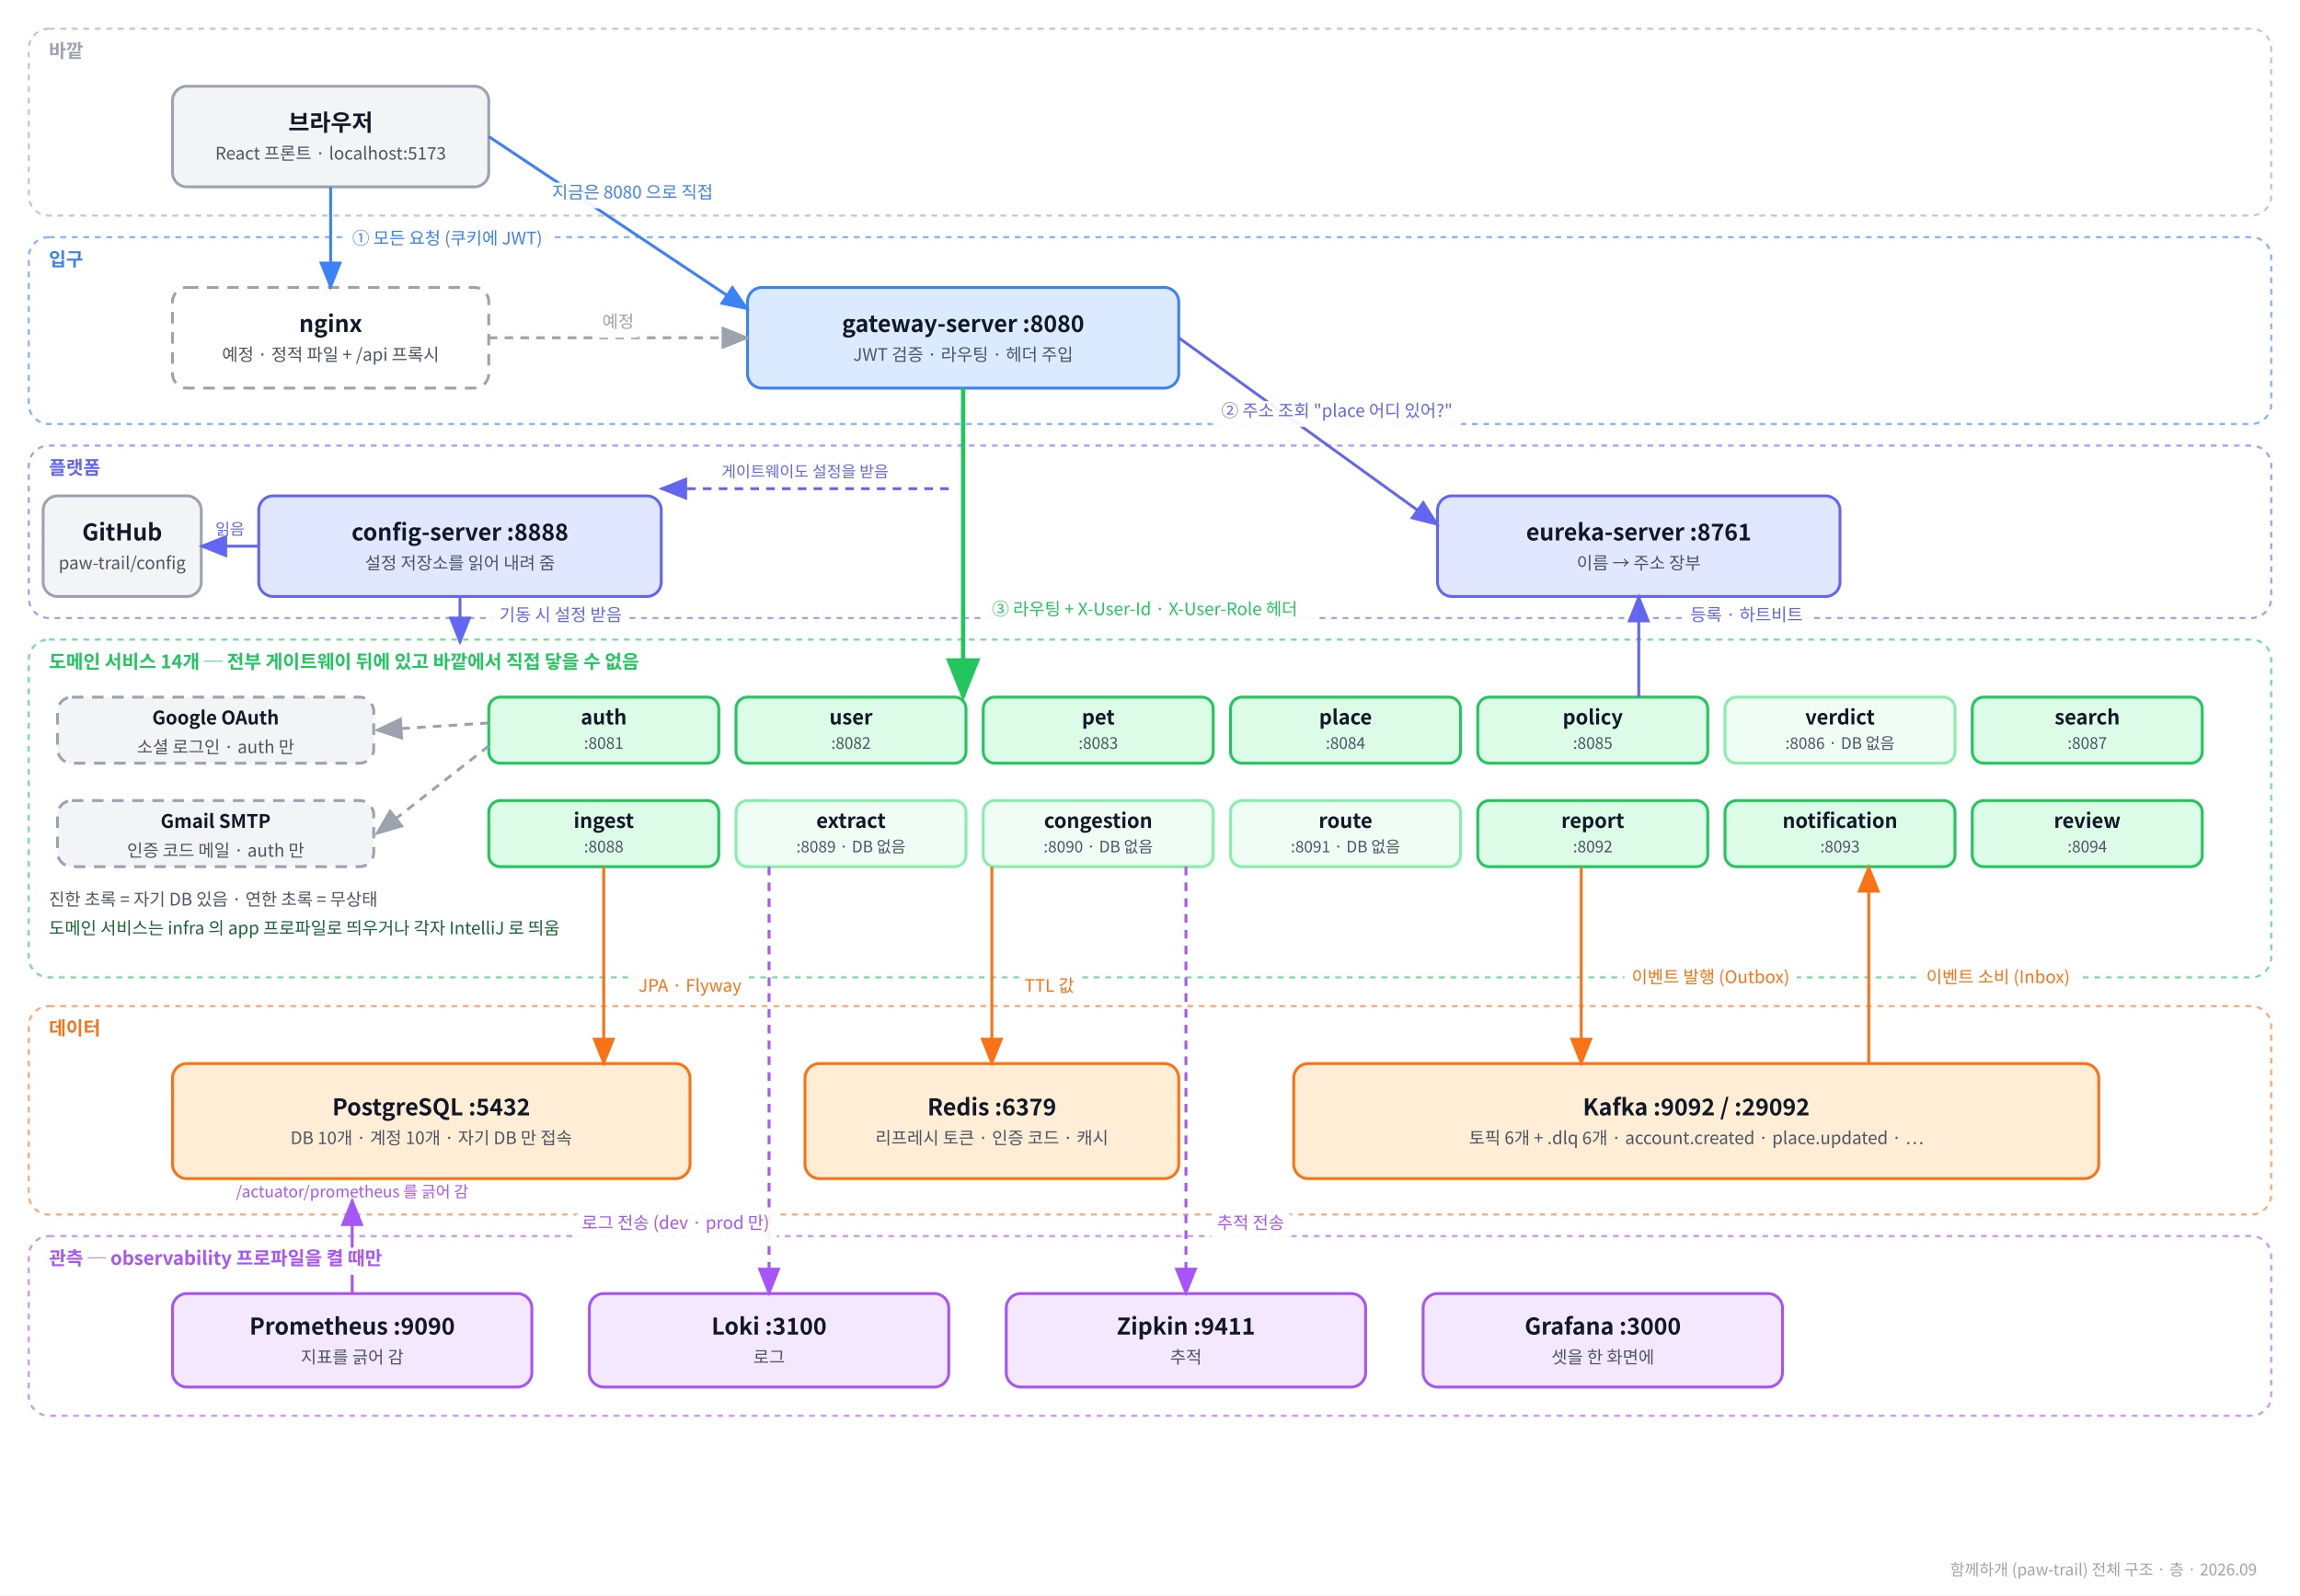
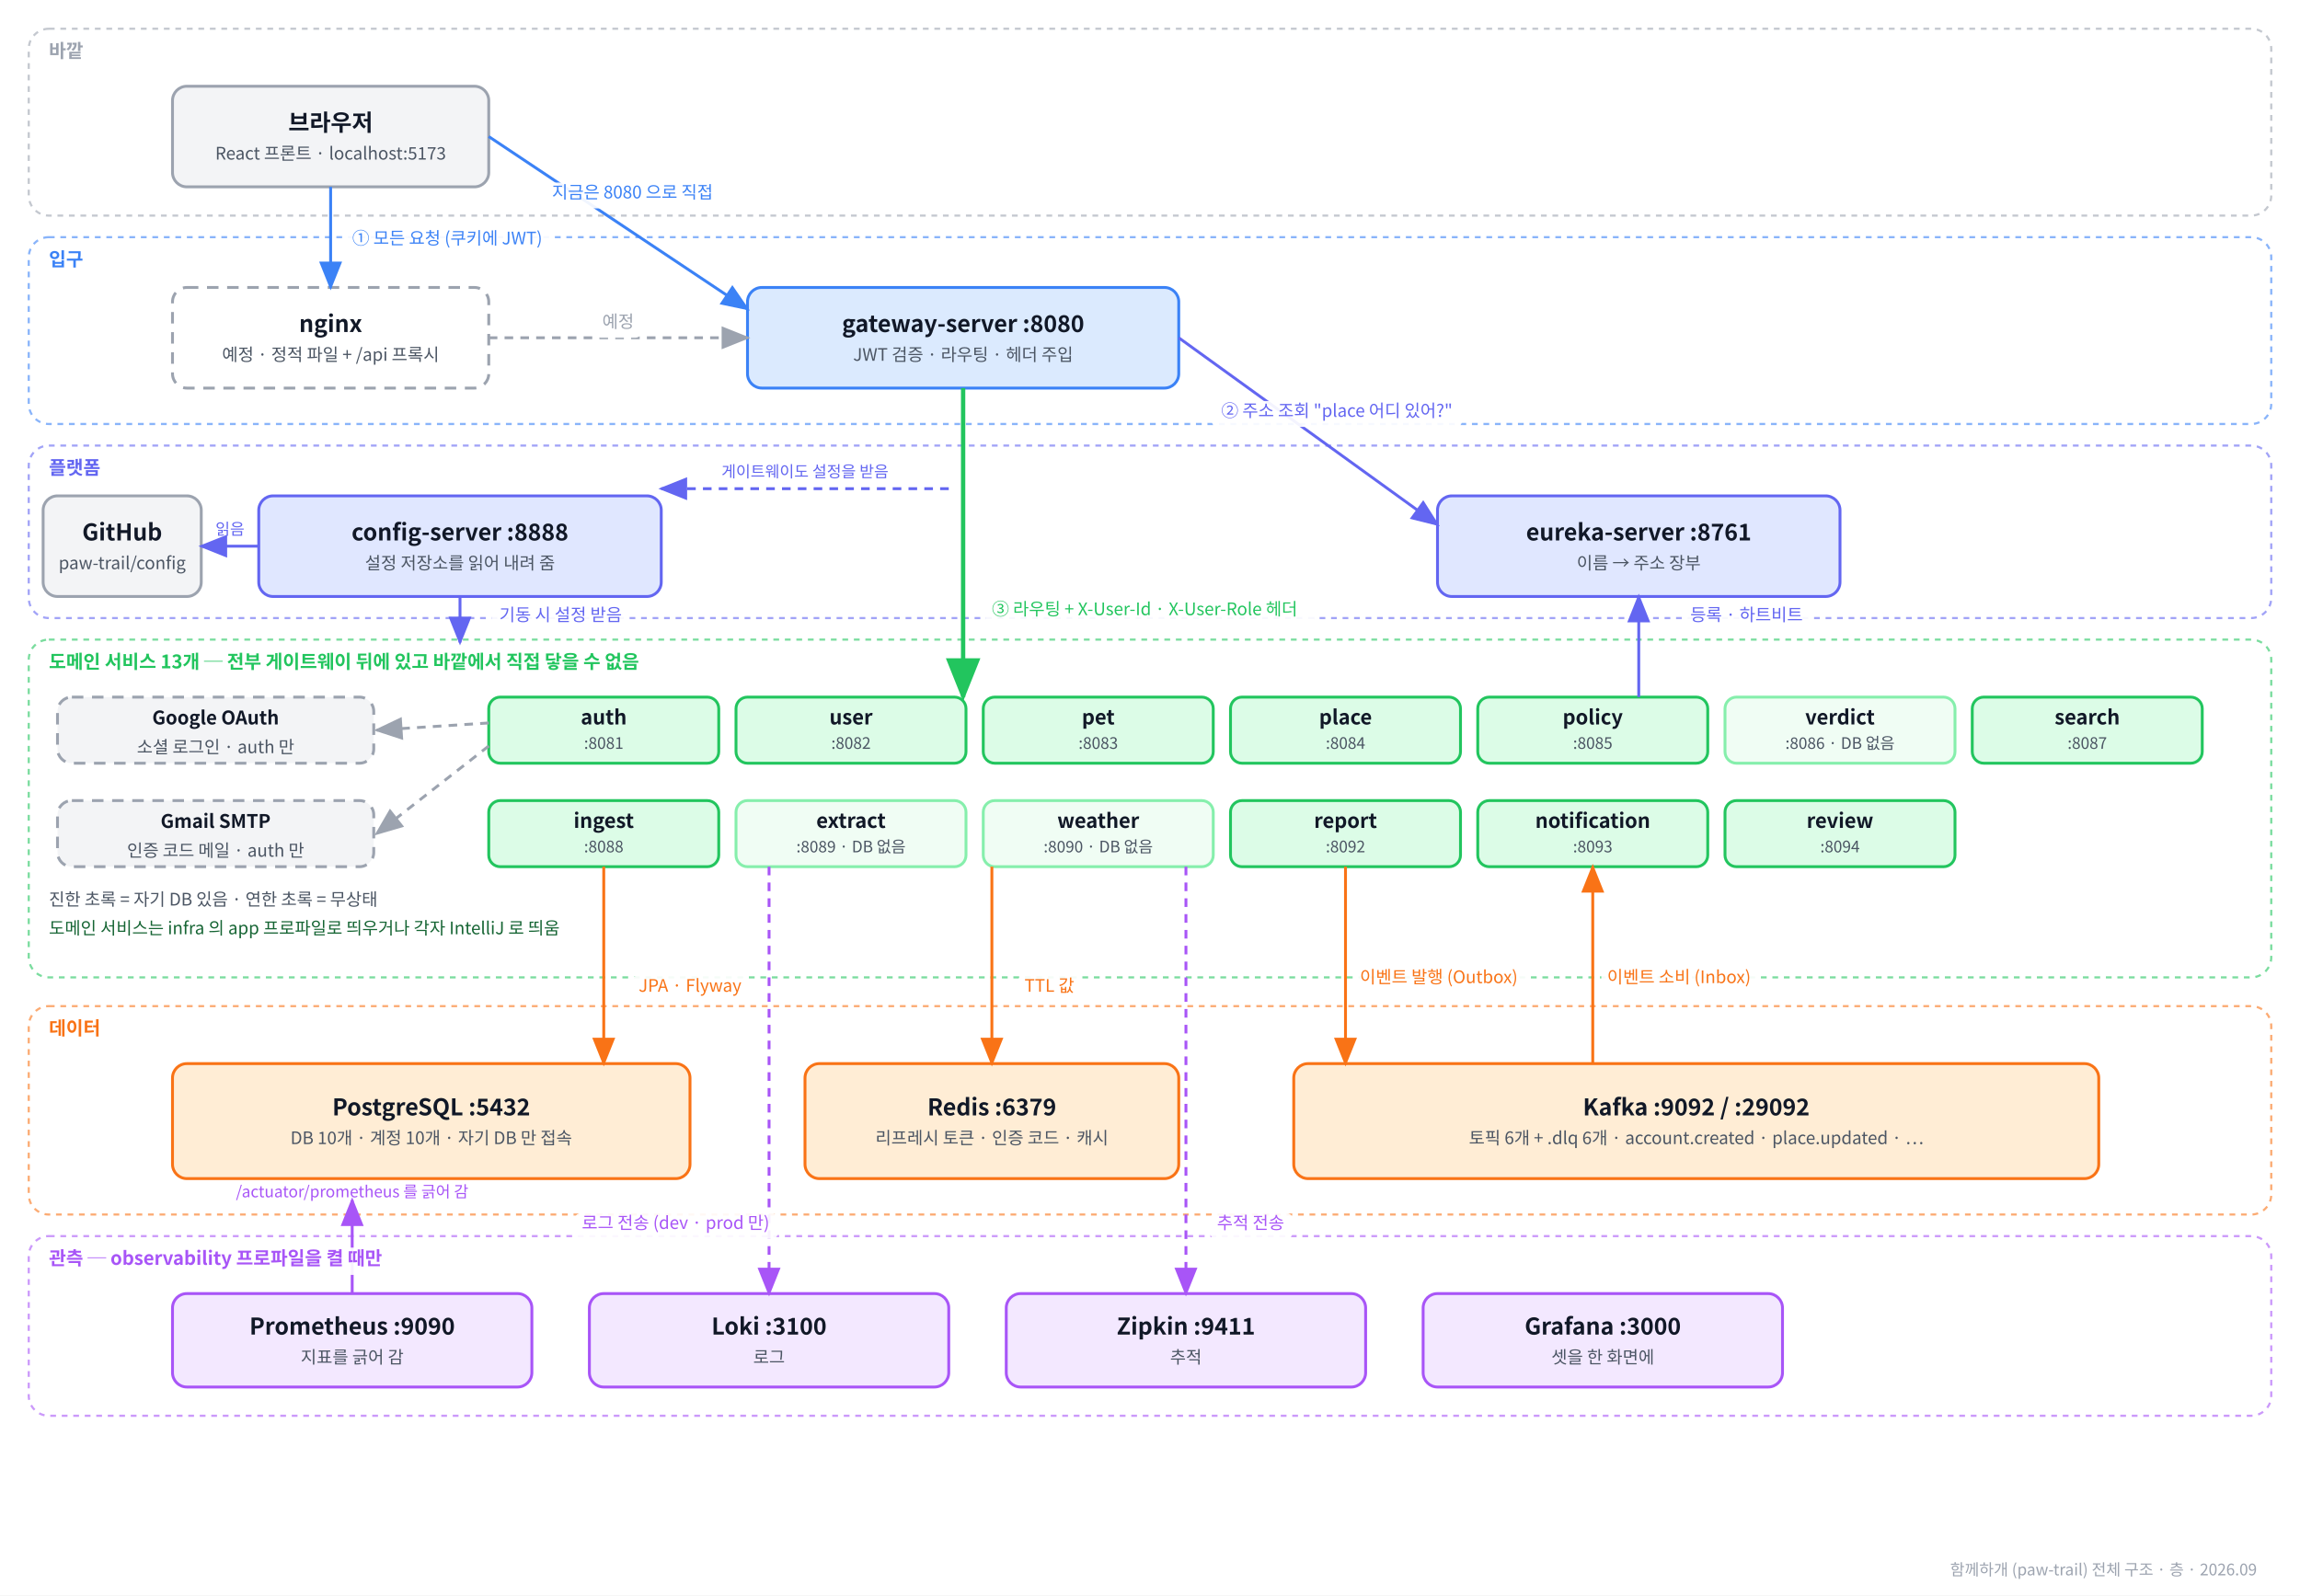
<svg xmlns="http://www.w3.org/2000/svg" width="1600" height="1110" viewBox="0 0 1600 1110" font-family="Noto Sans CJK KR, 'Malgun Gothic', 'Apple SD Gothic Neo', sans-serif">
  <defs>
    <marker id="ah-374151" markerWidth="10" markerHeight="8" refX="9" refY="4" orient="auto">
      <path d="M0,0 L10,4 L0,8 z" fill="#374151" />
    </marker>
    <marker id="ah-3B82F6" markerWidth="10" markerHeight="8" refX="9" refY="4" orient="auto">
      <path d="M0,0 L10,4 L0,8 z" fill="#3B82F6" />
    </marker>
    <marker id="ah-6366F1" markerWidth="10" markerHeight="8" refX="9" refY="4" orient="auto">
      <path d="M0,0 L10,4 L0,8 z" fill="#6366F1" />
    </marker>
    <marker id="ah-22C55E" markerWidth="10" markerHeight="8" refX="9" refY="4" orient="auto">
      <path d="M0,0 L10,4 L0,8 z" fill="#22C55E" />
    </marker>
    <marker id="ah-F97316" markerWidth="10" markerHeight="8" refX="9" refY="4" orient="auto">
      <path d="M0,0 L10,4 L0,8 z" fill="#F97316" />
    </marker>
    <marker id="ah-A855F7" markerWidth="10" markerHeight="8" refX="9" refY="4" orient="auto">
      <path d="M0,0 L10,4 L0,8 z" fill="#A855F7" />
    </marker>
    <marker id="ah-9CA3AF" markerWidth="10" markerHeight="8" refX="9" refY="4" orient="auto">
      <path d="M0,0 L10,4 L0,8 z" fill="#9CA3AF" />
    </marker>
  </defs>
  <rect width="1600" height="1110" fill="#FFFFFF" />
  <rect x="20" y="20" width="1560" height="130" rx="14" fill="none" stroke="#9CA3AF" stroke-width="1.5" stroke-dasharray="4,4" opacity="0.6" />
  <rect x="20" y="165" width="1560" height="130" rx="14" fill="none" stroke="#3B82F6" stroke-width="1.5" stroke-dasharray="4,4" opacity="0.6" />
  <rect x="20" y="310" width="1560" height="120" rx="14" fill="none" stroke="#6366F1" stroke-width="1.5" stroke-dasharray="4,4" opacity="0.6" />
  <rect x="20" y="445" width="1560" height="235" rx="14" fill="none" stroke="#22C55E" stroke-width="1.5" stroke-dasharray="4,4" opacity="0.6" />
  <rect x="20" y="700" width="1560" height="145" rx="14" fill="none" stroke="#F97316" stroke-width="1.5" stroke-dasharray="4,4" opacity="0.6" />
  <rect x="20" y="860" width="1560" height="125" rx="14" fill="none" stroke="#A855F7" stroke-width="1.5" stroke-dasharray="4,4" opacity="0.6" />
  <rect x="120" y="60" width="220" height="70" rx="10" fill="#F3F4F6" stroke="#9CA3AF" stroke-width="2" />
  <text x="230.0" y="91.0" font-size="16" font-weight="bold" text-anchor="middle" fill="#111827">브라우저</text>
  <text x="230.0" y="111.0" font-size="12" font-weight="normal" text-anchor="middle" fill="#4B5563">React 프론트 · localhost:5173</text>
  <rect x="120" y="200" width="220" height="70" rx="10" fill="#FFFFFF" stroke="#9CA3AF" stroke-width="2" stroke-dasharray="8,6" />
  <text x="230.0" y="231.0" font-size="16" font-weight="bold" text-anchor="middle" fill="#111827">nginx</text>
  <text x="230.0" y="251.0" font-size="12" font-weight="normal" text-anchor="middle" fill="#4B5563">예정 · 정적 파일 + /api 프록시</text>
  <rect x="520" y="200" width="300" height="70" rx="10" fill="#DBEAFE" stroke="#3B82F6" stroke-width="2" />
  <text x="670.0" y="231.0" font-size="16" font-weight="bold" text-anchor="middle" fill="#111827">gateway-server  :8080</text>
  <text x="670.0" y="251.0" font-size="12" font-weight="normal" text-anchor="middle" fill="#4B5563">JWT 검증 · 라우팅 · 헤더 주입</text>
  <rect x="30" y="345" width="110" height="70" rx="10" fill="#F3F4F6" stroke="#9CA3AF" stroke-width="2" />
  <text x="85.0" y="376.0" font-size="16" font-weight="bold" text-anchor="middle" fill="#111827">GitHub</text>
  <text x="85.0" y="396.0" font-size="12" font-weight="normal" text-anchor="middle" fill="#4B5563">paw-trail/config</text>
  <rect x="180" y="345" width="280" height="70" rx="10" fill="#E0E7FF" stroke="#6366F1" stroke-width="2" />
  <text x="320.0" y="376.0" font-size="16" font-weight="bold" text-anchor="middle" fill="#111827">config-server  :8888</text>
  <text x="320.0" y="396.0" font-size="12" font-weight="normal" text-anchor="middle" fill="#4B5563">설정 저장소를 읽어 내려 줌</text>
  <rect x="1000" y="345" width="280" height="70" rx="10" fill="#E0E7FF" stroke="#6366F1" stroke-width="2" />
  <text x="1140.0" y="376.0" font-size="16" font-weight="bold" text-anchor="middle" fill="#111827">eureka-server  :8761</text>
  <text x="1140.0" y="396.0" font-size="12" font-weight="normal" text-anchor="middle" fill="#4B5563">이름 → 주소 장부</text>
  <rect x="340" y="485" width="160" height="46" rx="8" fill="#DCFCE7" stroke="#22C55E" stroke-width="2" />
  <text x="420.0" y="504" font-size="14" font-weight="bold" text-anchor="middle" fill="#111827">auth</text>
  <text x="420.0" y="521" font-size="11" font-weight="normal" text-anchor="middle" fill="#4B5563">:8081</text>
  <rect x="512" y="485" width="160" height="46" rx="8" fill="#DCFCE7" stroke="#22C55E" stroke-width="2" />
  <text x="592.0" y="504" font-size="14" font-weight="bold" text-anchor="middle" fill="#111827">user</text>
  <text x="592.0" y="521" font-size="11" font-weight="normal" text-anchor="middle" fill="#4B5563">:8082</text>
  <rect x="684" y="485" width="160" height="46" rx="8" fill="#DCFCE7" stroke="#22C55E" stroke-width="2" />
  <text x="764.0" y="504" font-size="14" font-weight="bold" text-anchor="middle" fill="#111827">pet</text>
  <text x="764.0" y="521" font-size="11" font-weight="normal" text-anchor="middle" fill="#4B5563">:8083</text>
  <rect x="856" y="485" width="160" height="46" rx="8" fill="#DCFCE7" stroke="#22C55E" stroke-width="2" />
  <text x="936.0" y="504" font-size="14" font-weight="bold" text-anchor="middle" fill="#111827">place</text>
  <text x="936.0" y="521" font-size="11" font-weight="normal" text-anchor="middle" fill="#4B5563">:8084</text>
  <rect x="1028" y="485" width="160" height="46" rx="8" fill="#DCFCE7" stroke="#22C55E" stroke-width="2" />
  <text x="1108.0" y="504" font-size="14" font-weight="bold" text-anchor="middle" fill="#111827">policy</text>
  <text x="1108.0" y="521" font-size="11" font-weight="normal" text-anchor="middle" fill="#4B5563">:8085</text>
  <rect x="1200" y="485" width="160" height="46" rx="8" fill="#F0FDF4" stroke="#86EFAC" stroke-width="2" />
  <text x="1280.0" y="504" font-size="14" font-weight="bold" text-anchor="middle" fill="#111827">verdict</text>
  <text x="1280.0" y="521" font-size="11" font-weight="normal" text-anchor="middle" fill="#4B5563">:8086 · DB 없음</text>
  <rect x="1372" y="485" width="160" height="46" rx="8" fill="#DCFCE7" stroke="#22C55E" stroke-width="2" />
  <text x="1452.0" y="504" font-size="14" font-weight="bold" text-anchor="middle" fill="#111827">search</text>
  <text x="1452.0" y="521" font-size="11" font-weight="normal" text-anchor="middle" fill="#4B5563">:8087</text>
  <rect x="340" y="557" width="160" height="46" rx="8" fill="#DCFCE7" stroke="#22C55E" stroke-width="2" />
  <text x="420.0" y="576" font-size="14" font-weight="bold" text-anchor="middle" fill="#111827">ingest</text>
  <text x="420.0" y="593" font-size="11" font-weight="normal" text-anchor="middle" fill="#4B5563">:8088</text>
  <rect x="512" y="557" width="160" height="46" rx="8" fill="#F0FDF4" stroke="#86EFAC" stroke-width="2" />
  <text x="592.0" y="576" font-size="14" font-weight="bold" text-anchor="middle" fill="#111827">extract</text>
  <text x="592.0" y="593" font-size="11" font-weight="normal" text-anchor="middle" fill="#4B5563">:8089 · DB 없음</text>
  <rect x="684" y="557" width="160" height="46" rx="8" fill="#F0FDF4" stroke="#86EFAC" stroke-width="2" />
-   <text x="764.0" y="576" font-size="14" font-weight="bold" text-anchor="middle" fill="#111827">congestion</text>
+   <text x="764.0" y="576" font-size="14" font-weight="bold" text-anchor="middle" fill="#111827">weather</text>
  <text x="764.0" y="593" font-size="11" font-weight="normal" text-anchor="middle" fill="#4B5563">:8090 · DB 없음</text>
-   <rect x="856" y="557" width="160" height="46" rx="8" fill="#F0FDF4" stroke="#86EFAC" stroke-width="2" />
-   <text x="936.0" y="576" font-size="14" font-weight="bold" text-anchor="middle" fill="#111827">route</text>
-   <text x="936.0" y="593" font-size="11" font-weight="normal" text-anchor="middle" fill="#4B5563">:8091 · DB 없음</text>
+   <rect x="856" y="557" width="160" height="46" rx="8" fill="#DCFCE7" stroke="#22C55E" stroke-width="2" />
+   <text x="936.0" y="576" font-size="14" font-weight="bold" text-anchor="middle" fill="#111827">report</text>
+   <text x="936.0" y="593" font-size="11" font-weight="normal" text-anchor="middle" fill="#4B5563">:8092</text>
  <rect x="1028" y="557" width="160" height="46" rx="8" fill="#DCFCE7" stroke="#22C55E" stroke-width="2" />
-   <text x="1108.0" y="576" font-size="14" font-weight="bold" text-anchor="middle" fill="#111827">report</text>
-   <text x="1108.0" y="593" font-size="11" font-weight="normal" text-anchor="middle" fill="#4B5563">:8092</text>
+   <text x="1108.0" y="576" font-size="14" font-weight="bold" text-anchor="middle" fill="#111827">notification</text>
+   <text x="1108.0" y="593" font-size="11" font-weight="normal" text-anchor="middle" fill="#4B5563">:8093</text>
  <rect x="1200" y="557" width="160" height="46" rx="8" fill="#DCFCE7" stroke="#22C55E" stroke-width="2" />
-   <text x="1280.0" y="576" font-size="14" font-weight="bold" text-anchor="middle" fill="#111827">notification</text>
-   <text x="1280.0" y="593" font-size="11" font-weight="normal" text-anchor="middle" fill="#4B5563">:8093</text>
-   <rect x="1372" y="557" width="160" height="46" rx="8" fill="#DCFCE7" stroke="#22C55E" stroke-width="2" />
-   <text x="1452.0" y="576" font-size="14" font-weight="bold" text-anchor="middle" fill="#111827">review</text>
-   <text x="1452.0" y="593" font-size="11" font-weight="normal" text-anchor="middle" fill="#4B5563">:8094</text>
+   <text x="1280.0" y="576" font-size="14" font-weight="bold" text-anchor="middle" fill="#111827">review</text>
+   <text x="1280.0" y="593" font-size="11" font-weight="normal" text-anchor="middle" fill="#4B5563">:8094</text>
  <rect x="40" y="485" width="220" height="46" rx="10" fill="#F3F4F6" stroke="#9CA3AF" stroke-width="2" stroke-dasharray="8,6" />
  <text x="150.0" y="504.0" font-size="13" font-weight="bold" text-anchor="middle" fill="#111827">Google OAuth</text>
  <text x="150.0" y="524.0" font-size="12" font-weight="normal" text-anchor="middle" fill="#4B5563">소셜 로그인 · auth 만</text>
  <rect x="40" y="557" width="220" height="46" rx="10" fill="#F3F4F6" stroke="#9CA3AF" stroke-width="2" stroke-dasharray="8,6" />
  <text x="150.0" y="576.0" font-size="13" font-weight="bold" text-anchor="middle" fill="#111827">Gmail SMTP</text>
  <text x="150.0" y="596.0" font-size="12" font-weight="normal" text-anchor="middle" fill="#4B5563">인증 코드 메일 · auth 만</text>
  <line x1="340" y1="503" x2="262" y2="508" stroke="#9CA3AF" stroke-width="2" marker-end="url(#ah-9CA3AF)" stroke-dasharray="6,5" />
  <line x1="340" y1="519" x2="262" y2="580" stroke="#9CA3AF" stroke-width="2" marker-end="url(#ah-9CA3AF)" stroke-dasharray="6,5" />
  <text x="34" y="630" font-size="12" font-weight="normal" text-anchor="start" fill="#4B5563">진한 초록 = 자기 DB 있음  ·  연한 초록 = 무상태</text>
  <text x="34" y="650" font-size="12" font-weight="normal" text-anchor="start" fill="#166534">도메인 서비스는 infra 의 app 프로파일로 띄우거나 각자 IntelliJ 로 띄움</text>
  <rect x="120" y="740" width="360" height="80" rx="10" fill="#FFEDD5" stroke="#F97316" stroke-width="2" />
  <text x="300.0" y="776.0" font-size="16" font-weight="bold" text-anchor="middle" fill="#111827">PostgreSQL  :5432</text>
  <text x="300.0" y="796.0" font-size="12" font-weight="normal" text-anchor="middle" fill="#4B5563">DB 10개 · 계정 10개 · 자기 DB 만 접속</text>
  <rect x="560" y="740" width="260" height="80" rx="10" fill="#FFEDD5" stroke="#F97316" stroke-width="2" />
  <text x="690.0" y="776.0" font-size="16" font-weight="bold" text-anchor="middle" fill="#111827">Redis  :6379</text>
  <text x="690.0" y="796.0" font-size="12" font-weight="normal" text-anchor="middle" fill="#4B5563">리프레시 토큰 · 인증 코드 · 캐시</text>
  <rect x="900" y="740" width="560" height="80" rx="10" fill="#FFEDD5" stroke="#F97316" stroke-width="2" />
  <text x="1180.0" y="776.0" font-size="16" font-weight="bold" text-anchor="middle" fill="#111827">Kafka  :9092 / :29092</text>
  <text x="1180.0" y="796.0" font-size="12" font-weight="normal" text-anchor="middle" fill="#4B5563">토픽 6개 + .dlq 6개  ·  account.created · place.updated · …</text>
  <rect x="120" y="900" width="250" height="65" rx="10" fill="#F3E8FF" stroke="#A855F7" stroke-width="2" />
  <text x="245.0" y="928.5" font-size="16" font-weight="bold" text-anchor="middle" fill="#111827">Prometheus  :9090</text>
  <text x="245.0" y="948.5" font-size="12" font-weight="normal" text-anchor="middle" fill="#4B5563">지표를 긁어 감</text>
  <rect x="410" y="900" width="250" height="65" rx="10" fill="#F3E8FF" stroke="#A855F7" stroke-width="2" />
  <text x="535.0" y="928.5" font-size="16" font-weight="bold" text-anchor="middle" fill="#111827">Loki  :3100</text>
  <text x="535.0" y="948.5" font-size="12" font-weight="normal" text-anchor="middle" fill="#4B5563">로그</text>
  <rect x="700" y="900" width="250" height="65" rx="10" fill="#F3E8FF" stroke="#A855F7" stroke-width="2" />
  <text x="825.0" y="928.5" font-size="16" font-weight="bold" text-anchor="middle" fill="#111827">Zipkin  :9411</text>
  <text x="825.0" y="948.5" font-size="12" font-weight="normal" text-anchor="middle" fill="#4B5563">추적</text>
  <rect x="990" y="900" width="250" height="65" rx="10" fill="#F3E8FF" stroke="#A855F7" stroke-width="2" />
  <text x="1115.0" y="928.5" font-size="16" font-weight="bold" text-anchor="middle" fill="#111827">Grafana  :3000</text>
  <text x="1115.0" y="948.5" font-size="12" font-weight="normal" text-anchor="middle" fill="#4B5563">셋을 한 화면에</text>
  <line x1="230" y1="130" x2="230" y2="200" stroke="#3B82F6" stroke-width="2" marker-end="url(#ah-3B82F6)" />
  <line x1="340" y1="235" x2="520" y2="235" stroke="#9CA3AF" stroke-width="2" marker-end="url(#ah-9CA3AF)" stroke-dasharray="6,5" />
  <line x1="340" y1="95" x2="520" y2="215" stroke="#3B82F6" stroke-width="2" marker-end="url(#ah-3B82F6)" />
  <line x1="820" y1="235" x2="1000" y2="365" stroke="#6366F1" stroke-width="2" marker-end="url(#ah-6366F1)" />
  <line x1="670" y1="270" x2="670" y2="485" stroke="#22C55E" stroke-width="3" marker-end="url(#ah-22C55E)" />
  <line x1="180" y1="380" x2="140" y2="380" stroke="#6366F1" stroke-width="2" marker-end="url(#ah-6366F1)" />
  <text x="160" y="372" font-size="11" font-weight="normal" text-anchor="middle" fill="#6366F1">읽음</text>
  <line x1="320" y1="415" x2="320" y2="447" stroke="#6366F1" stroke-width="2" marker-end="url(#ah-6366F1)" />
  <line x1="1140" y1="485" x2="1140" y2="415" stroke="#6366F1" stroke-width="2" marker-end="url(#ah-6366F1)" />
  <line x1="660" y1="340" x2="460" y2="340" stroke="#6366F1" stroke-width="2" marker-end="url(#ah-6366F1)" stroke-dasharray="6,5" />
  <text x="560" y="332" font-size="11" font-weight="normal" text-anchor="middle" fill="#6366F1">게이트웨이도 설정을 받음</text>
  <line x1="420" y1="603" x2="420" y2="740" stroke="#F97316" stroke-width="2" marker-end="url(#ah-F97316)" />
  <line x1="690" y1="603" x2="690" y2="740" stroke="#F97316" stroke-width="2" marker-end="url(#ah-F97316)" />
-   <line x1="1100" y1="603" x2="1100" y2="740" stroke="#F97316" stroke-width="2" marker-end="url(#ah-F97316)" />
-   <line x1="1300" y1="740" x2="1300" y2="603" stroke="#F97316" stroke-width="2" marker-end="url(#ah-F97316)" />
+   <line x1="936" y1="603" x2="936" y2="740" stroke="#F97316" stroke-width="2" marker-end="url(#ah-F97316)" />
+   <line x1="1108" y1="740" x2="1108" y2="603" stroke="#F97316" stroke-width="2" marker-end="url(#ah-F97316)" />
  <line x1="245" y1="900" x2="245" y2="835" stroke="#A855F7" stroke-width="2" marker-end="url(#ah-A855F7)" />
  <text x="245" y="833" font-size="11" font-weight="normal" text-anchor="middle" fill="#A855F7">/actuator/prometheus 를 긁어 감</text>
  <line x1="535" y1="603" x2="535" y2="900" stroke="#A855F7" stroke-width="2" marker-end="url(#ah-A855F7)" stroke-dasharray="6,5" />
  <line x1="825" y1="603" x2="825" y2="900" stroke="#A855F7" stroke-width="2" marker-end="url(#ah-A855F7)" stroke-dasharray="6,5" />
  <rect x="30" y="28" width="34" height="19" rx="4" fill="#FFFFFF" opacity="0.92" />
  <text x="34" y="40" font-size="13" font-weight="bold" text-anchor="start" fill="#9CA3AF">바깥</text>
  <rect x="30" y="173" width="34" height="19" rx="4" fill="#FFFFFF" opacity="0.92" />
  <text x="34" y="185" font-size="13" font-weight="bold" text-anchor="start" fill="#3B82F6">입구</text>
  <rect x="30" y="318" width="46" height="19" rx="4" fill="#FFFFFF" opacity="0.92" />
  <text x="34" y="330" font-size="13" font-weight="bold" text-anchor="start" fill="#6366F1">플랫폼</text>
  <rect x="30" y="453" width="425" height="19" rx="4" fill="#FFFFFF" opacity="0.92" />
-   <text x="34" y="465" font-size="13" font-weight="bold" text-anchor="start" fill="#22C55E">도메인 서비스 14개  ─  전부 게이트웨이 뒤에 있고 바깥에서 직접 닿을 수 없음</text>
+   <text x="34" y="465" font-size="13" font-weight="bold" text-anchor="start" fill="#22C55E">도메인 서비스 13개  ─  전부 게이트웨이 뒤에 있고 바깥에서 직접 닿을 수 없음</text>
  <rect x="30" y="708" width="46" height="19" rx="4" fill="#FFFFFF" opacity="0.92" />
  <text x="34" y="720" font-size="13" font-weight="bold" text-anchor="start" fill="#F97316">데이터</text>
  <rect x="30" y="868" width="242" height="19" rx="4" fill="#FFFFFF" opacity="0.92" />
  <text x="34" y="880" font-size="13" font-weight="bold" text-anchor="start" fill="#A855F7">관측  ─  observability 프로파일을 켤 때만</text>
  <rect x="241" y="159" width="142" height="18" rx="4" fill="#FFFFFF" opacity="0.92" />
  <text x="245" y="170" font-size="12" font-weight="normal" text-anchor="start" fill="#3B82F6">① 모든 요청 (쿠키에 JWT)</text>
  <rect x="414" y="217" width="32" height="18" rx="4" fill="#FFFFFF" opacity="0.92" />
  <text x="430" y="228" font-size="12" font-weight="normal" text-anchor="middle" fill="#9CA3AF">예정</text>
  <rect x="379" y="127" width="122" height="18" rx="4" fill="#FFFFFF" opacity="0.92" />
  <text x="440" y="138" font-size="12" font-weight="normal" text-anchor="middle" fill="#3B82F6">지금은 8080 으로 직접</text>
  <rect x="843" y="279" width="174" height="18" rx="4" fill="#FFFFFF" opacity="0.92" />
  <text x="930" y="290" font-size="12" font-weight="normal" text-anchor="middle" fill="#6366F1">② 주소 조회  "place 어디 있어?"</text>
  <rect x="686" y="417" width="228" height="18" rx="4" fill="#FFFFFF" opacity="0.92" />
  <text x="690" y="428" font-size="12" font-weight="normal" text-anchor="start" fill="#22C55E">③ 라우팅  +  X-User-Id · X-User-Role 헤더</text>
  <rect x="342" y="421" width="95" height="18" rx="4" fill="#FFFFFF" opacity="0.92" />
  <text x="390" y="432" font-size="12" font-weight="normal" text-anchor="middle" fill="#6366F1">기동 시 설정 받음</text>
  <rect x="1171" y="421" width="88" height="18" rx="4" fill="#FFFFFF" opacity="0.92" />
  <text x="1215" y="432" font-size="12" font-weight="normal" text-anchor="middle" fill="#6366F1">등록 · 하트비트</text>
  <rect x="439" y="679" width="82" height="18" rx="4" fill="#FFFFFF" opacity="0.92" />
  <text x="480" y="690" font-size="12" font-weight="normal" text-anchor="middle" fill="#F97316">JPA · Flyway</text>
  <rect x="708" y="679" width="45" height="18" rx="4" fill="#FFFFFF" opacity="0.92" />
  <text x="730" y="690" font-size="12" font-weight="normal" text-anchor="middle" fill="#F97316">TTL 값</text>
-   <rect x="1130" y="673" width="120" height="18" rx="4" fill="#FFFFFF" opacity="0.92" />
-   <text x="1190" y="684" font-size="12" font-weight="normal" text-anchor="middle" fill="#F97316">이벤트 발행 (Outbox)</text>
-   <rect x="1335" y="673" width="110" height="18" rx="4" fill="#FFFFFF" opacity="0.92" />
-   <text x="1390" y="684" font-size="12" font-weight="normal" text-anchor="middle" fill="#F97316">이벤트 소비 (Inbox)</text>
+   <rect x="942" y="673" width="120" height="18" rx="4" fill="#FFFFFF" opacity="0.92" />
+   <text x="946" y="684" font-size="12" font-weight="normal" text-anchor="start" fill="#F97316">이벤트 발행 (Outbox)</text>
+   <rect x="1114" y="673" width="110" height="18" rx="4" fill="#FFFFFF" opacity="0.92" />
+   <text x="1118" y="684" font-size="12" font-weight="normal" text-anchor="start" fill="#F97316">이벤트 소비 (Inbox)</text>
  <rect x="400" y="844" width="141" height="18" rx="4" fill="#FFFFFF" opacity="0.92" />
  <text x="470" y="855" font-size="12" font-weight="normal" text-anchor="middle" fill="#A855F7">로그 전송 (dev · prod 만)</text>
  <rect x="842" y="844" width="57" height="18" rx="4" fill="#FFFFFF" opacity="0.92" />
  <text x="870" y="855" font-size="12" font-weight="normal" text-anchor="middle" fill="#A855F7">추적 전송</text>
  <text x="1570" y="1096" font-size="11" text-anchor="end" fill="#9CA3AF">함께하개 (paw-trail) 전체 구조 · 층 · 2026.09</text>
</svg>
